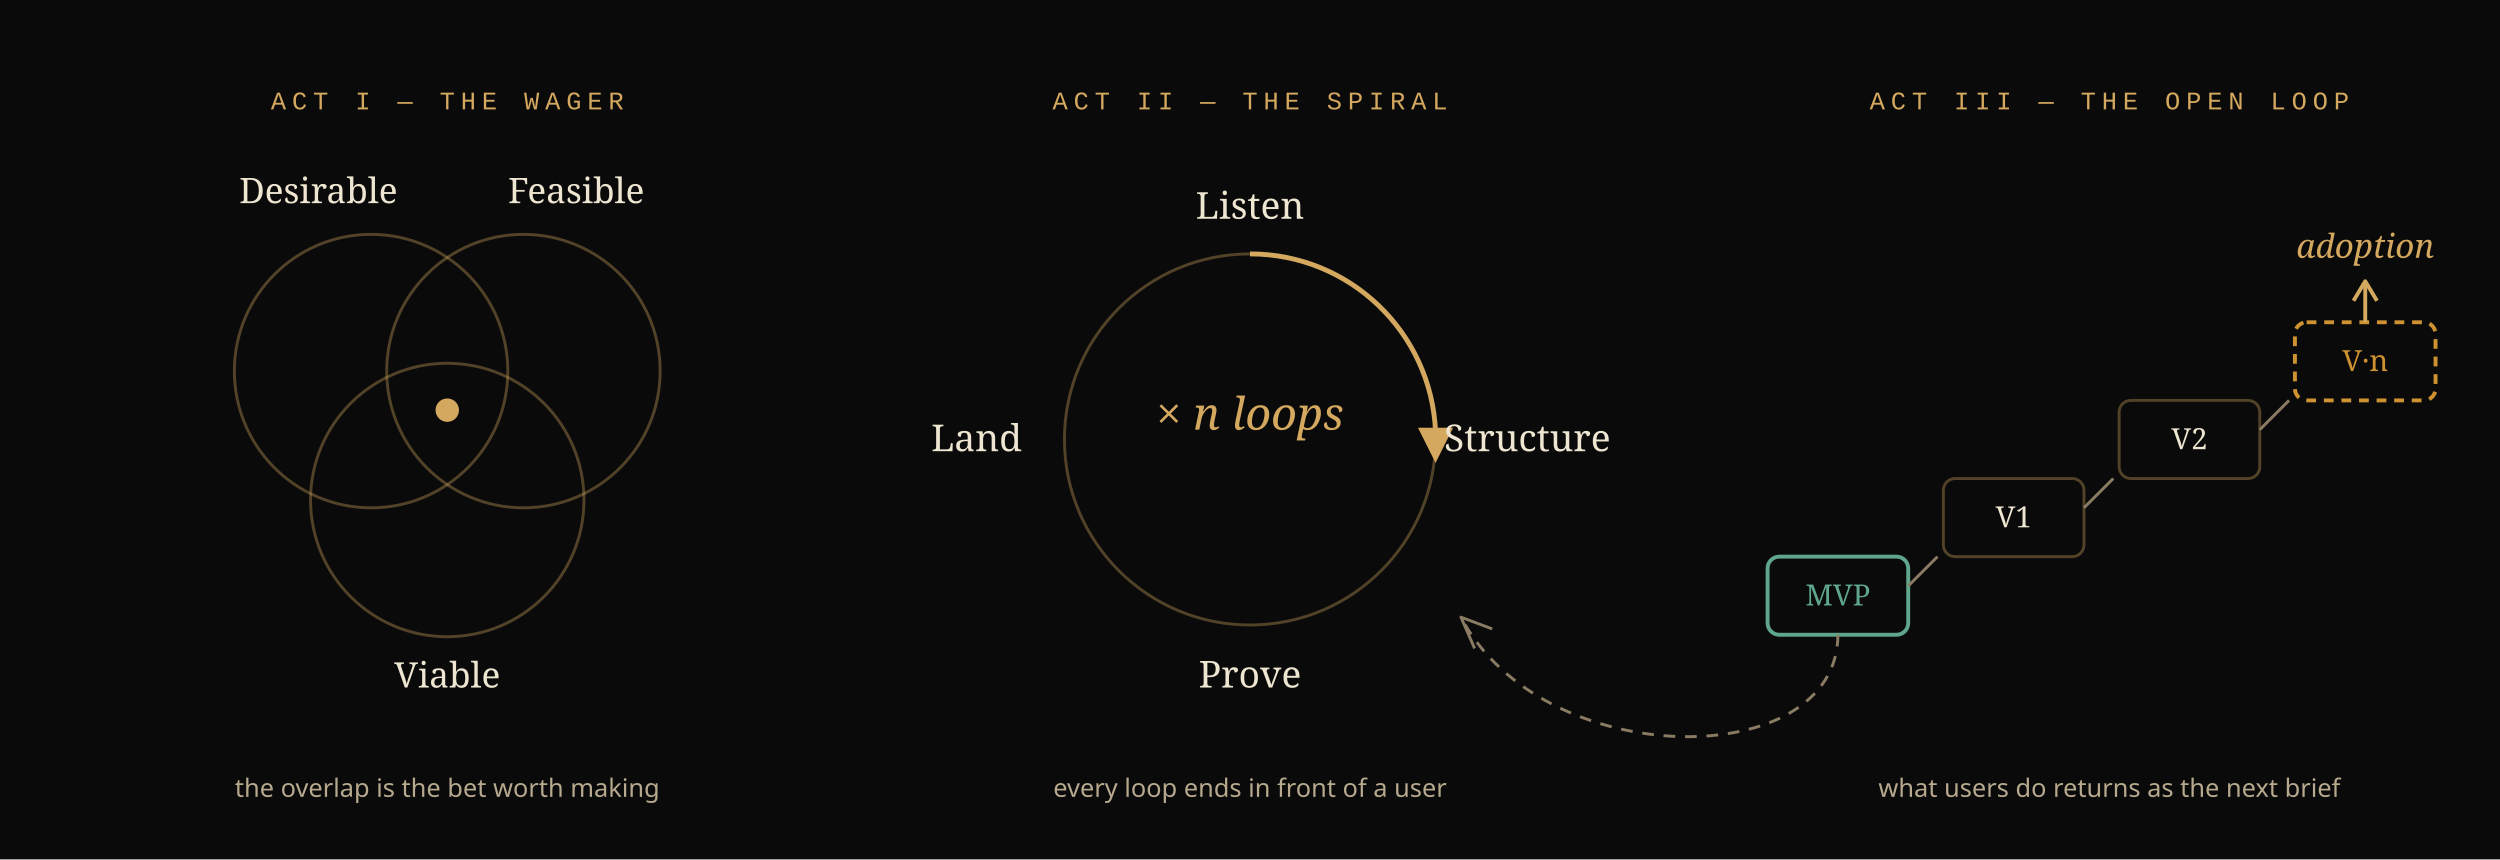
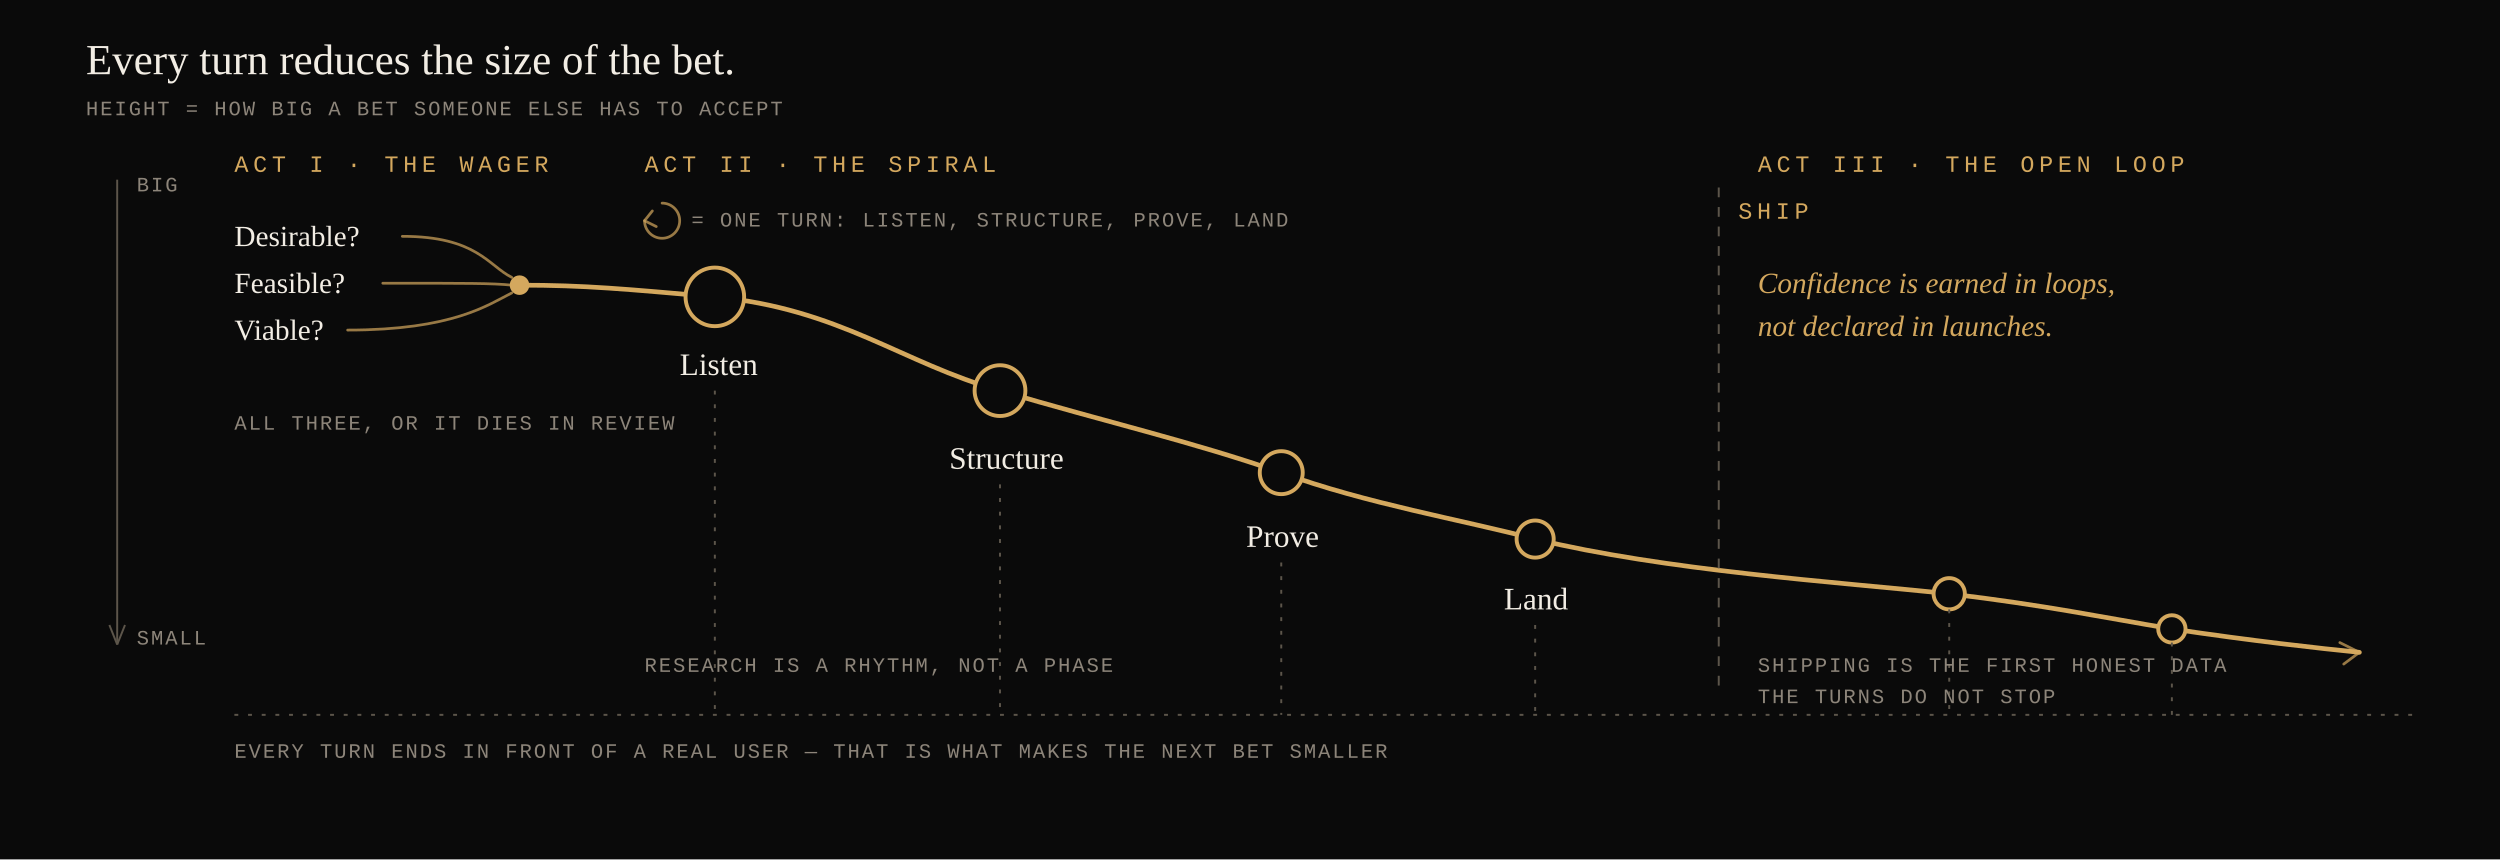
<svg xmlns="http://www.w3.org/2000/svg" viewBox="0 0 1280 440" preserveAspectRatio="xMidYMid meet" role="img" aria-labelledby="pt pd">
  <rect width="1280" height="440" fill="#0A0A0A" />
-   <text x="229" y="56" text-anchor="middle" font-family="ui-monospace, 'Courier New', monospace" font-size="13" letter-spacing="3" fill="#D4A85E">ACT I — THE WAGER</text>
-   <g fill="none" stroke="rgba(212,168,94,0.35)" stroke-width="1.5">
-     <circle cx="190" cy="190" r="70" />
-     <circle cx="268" cy="190" r="70" />
-     <circle cx="229" cy="256" r="70" />
+   <style>
+     .ttl{font-family:Georgia,'Times New Roman',serif;font-size:22px;fill:#F2EDE4}
+     .act{font-family:ui-monospace,'Courier New',monospace;font-size:12px;letter-spacing:2.4px;fill:#D4A85E}
+     .cap{font-family:ui-monospace,'Courier New',monospace;font-size:10.5px;letter-spacing:1px;fill:#8D857A}
+     .mv{font-family:Georgia,'Times New Roman',serif;font-size:16px;fill:#F2EDE4}
+     .qn{font-family:Georgia,'Times New Roman',serif;font-size:15px;fill:#F2EDE4}
+     .quo{font-family:Georgia,'Times New Roman',serif;font-size:15px;font-style:italic;fill:#D4A85E}
+     .ln{fill:none;stroke:#D4A85E;stroke-width:2.4;stroke-linecap:round}
+     .thin{fill:none;stroke:#D4A85E;stroke-width:1.4;stroke-linecap:round;opacity:.7}
+     .node{fill:#0A0A0A;stroke:#D4A85E;stroke-width:2}
+     .dot{fill:none;stroke:#5C554A;stroke-width:1;stroke-dasharray:2 5}
+     .ax{fill:none;stroke:#5C554A;stroke-width:1}
+   </style>
+   <text class="ttl" x="44" y="38">Every turn reduces the size of the bet.</text>
+   <text class="cap" x="44" y="59">HEIGHT = HOW BIG A BET SOMEONE ELSE HAS TO ACCEPT</text>
+   <path class="ax" d="M60 92 V330" />
+   <path class="ax" d="M60 330 l-4 -10 M60 330 l4 -10" />
+   <text class="cap" x="70" y="98">BIG</text>
+   <text class="cap" x="70" y="330">SMALL</text>
+   <path class="dot" d="M120 366 H1240" />
+   <text class="cap" x="120" y="388">EVERY TURN ENDS IN FRONT OF A REAL USER — THAT IS WHAT MAKES THE NEXT BET SMALLER</text>
+   <text class="act" x="120" y="88">ACT I · THE WAGER</text>
+   <text class="qn" x="120" y="126">Desirable?</text>
+   <text class="qn" x="120" y="150">Feasible?</text>
+   <text class="qn" x="120" y="174">Viable?</text>
+   <path class="thin" d="M206 121 C244 121 250 136 262 142" />
+   <path class="thin" d="M196 145 C240 145 252 145 262 146" />
+   <path class="thin" d="M178 169 C232 169 250 156 262 150" />
+   <circle cx="266" cy="146" r="5" fill="#D4A85E" />
+   <text class="cap" x="120" y="220">ALL THREE, OR IT DIES IN REVIEW</text>
+   <text class="act" x="330" y="88">ACT II · THE SPIRAL</text>
+   <g transform="translate(330,104)">
+     <path class="thin" d="M9 0 A 9 9 0 1 1 0 9" />
+     <path class="thin" d="M0 9 l4 -5 M0 9 l6 3" />
+     <text class="cap" x="24" y="12">= ONE TURN: LISTEN, STRUCTURE, PROVE, LAND</text>
  </g>
-   <text x="163" y="104" text-anchor="middle" font-family="Georgia, serif" font-size="18" fill="#EFE6D2">Desirable</text>
-   <text x="295" y="104" text-anchor="middle" font-family="Georgia, serif" font-size="18" fill="#EFE6D2">Feasible</text>
-   <text x="229" y="352" text-anchor="middle" font-family="Georgia, serif" font-size="18" fill="#EFE6D2">Viable</text>
-   <circle cx="229" cy="210" r="6" fill="#D4A85E" />
-   <text x="229" y="408" text-anchor="middle" font-family="ui-sans-serif, system-ui, sans-serif" font-size="13" fill="#B6A98D">the overlap is the bet worth making</text>
-   <text x="640" y="56" text-anchor="middle" font-family="ui-monospace, 'Courier New', monospace" font-size="13" letter-spacing="3" fill="#D4A85E">ACT II — THE SPIRAL</text>
-   <circle cx="640" cy="225" r="95" fill="none" stroke="rgba(212,168,94,0.35)" stroke-width="1.5" />
-   <path d="M 640 130 A 95 95 0 0 1 735 221" fill="none" stroke="#D4A85E" stroke-width="2.5" />
-   <path d="M 735 237 L 726 219 L 744 219 Z" fill="#D4A85E" />
-   <g font-family="Georgia, serif" font-size="19" fill="#EFE6D2" text-anchor="middle">
-     <text x="640" y="112">Listen</text>
-     <text x="782" y="231">Structure</text>
-     <text x="640" y="352">Prove</text>
-     <text x="500" y="231">Land</text>
-   </g>
-   <text x="640" y="220" text-anchor="middle" font-family="Georgia, serif" font-style="italic" font-size="23" fill="#D4A85E">× n loops</text>
-   <text x="640" y="408" text-anchor="middle" font-family="ui-sans-serif, system-ui, sans-serif" font-size="13" fill="#B6A98D">every loop ends in front of a user</text>
-   <text x="1080" y="56" text-anchor="middle" font-family="ui-monospace, 'Courier New', monospace" font-size="13" letter-spacing="3" fill="#D4A85E">ACT III — THE OPEN LOOP</text>
-   <g font-family="Georgia, serif" font-size="15" text-anchor="middle">
-     <rect x="905" y="285" width="72" height="40" rx="6" fill="none" stroke="#5FA68C" stroke-width="2" />
-     <text x="941" y="310" fill="#5FA68C">MVP</text>
-     <rect x="995" y="245" width="72" height="40" rx="6" fill="none" stroke="rgba(212,168,94,0.35)" stroke-width="1.5" />
-     <text x="1031" y="270" fill="#EFE6D2">V1</text>
-     <rect x="1085" y="205" width="72" height="40" rx="6" fill="none" stroke="rgba(212,168,94,0.35)" stroke-width="1.5" />
-     <text x="1121" y="230" fill="#EFE6D2">V2</text>
-     <rect x="1175" y="165" width="72" height="40" rx="6" fill="none" stroke="#CE9230" stroke-width="2" stroke-dasharray="5 4" />
-     <text x="1211" y="190" fill="#CE9230">V·n</text>
-   </g>
-   <g stroke="#8A7B63" stroke-width="1.5" fill="none">
-     <path d="M 977 300 L 992 285" />
-     <path d="M 1067 260 L 1082 245" />
-     <path d="M 1157 220 L 1172 205" />
-   </g>
-   <text x="1211" y="132" text-anchor="middle" font-family="Georgia, serif" font-style="italic" font-size="17" fill="#D4A85E">adoption</text>
-   <path d="M 1211 165 L 1211 144" stroke="#D4A85E" stroke-width="2" fill="none" />
-   <path d="M 1205 154 L 1211 144 L 1217 154" stroke="#D4A85E" stroke-width="2" fill="none" stroke-linejoin="round" />
-   <path d="M 941 325 C 941 396, 790 396, 748 316" fill="none" stroke="#8A7B63" stroke-width="1.5" stroke-dasharray="6 5" />
-   <path d="M 755 332 L 748 316 L 764 322" fill="none" stroke="#8A7B63" stroke-width="1.5" stroke-linejoin="round" />
-   <text x="1080" y="408" text-anchor="middle" font-family="ui-sans-serif, system-ui, sans-serif" font-size="13" fill="#B6A98D">what users do returns as the next brief</text>
+   <path class="ln" d="M266 146     C 300 146, 320 148, 366 152     C 430 158, 462 186, 512 200     C 566 216, 610 226, 656 242     C 700 258, 748 266, 786 276     C 852 292, 940 298, 998 304     C 1048 310, 1076 316, 1112 322     C 1152 328, 1188 332, 1208 334" />
+   <path class="thin" d="M1208 334 l-10 -5 M1208 334 l-8 6" />
+   <circle class="node" cx="366" cy="152" r="15" />
+   <circle class="node" cx="512" cy="200" r="13" />
+   <circle class="node" cx="656" cy="242" r="11" />
+   <circle class="node" cx="786" cy="276" r="9.5" />
+   <text class="mv" x="348" y="192">Listen</text>
+   <text class="mv" x="486" y="240">Structure</text>
+   <text class="mv" x="638" y="280">Prove</text>
+   <text class="mv" x="770" y="312">Land</text>
+   <path class="dot" d="M366 200 V366 M512 248 V366 M656 288 V366 M786 320 V366" />
+   <text class="cap" x="330" y="344">RESEARCH IS A RHYTHM, NOT A PHASE</text>
+   <text class="act" x="900" y="88">ACT III · THE OPEN LOOP</text>
+   <path class="ax" d="M880 96 V352" stroke-dasharray="5 5" />
+   <text class="act" x="890" y="112">SHIP</text>
+   <circle class="node" cx="998" cy="304" r="8" />
+   <circle class="node" cx="1112" cy="322" r="7" />
+   <path class="dot" d="M998 312 V366 M1112 329 V366" />
+   <text class="cap" x="900" y="344">SHIPPING IS THE FIRST HONEST DATA</text>
+   <text class="cap" x="900" y="360">THE TURNS DO NOT STOP</text>
+   <text class="quo" x="900" y="150">Confidence is earned in loops,</text>
+   <text class="quo" x="900" y="172">not declared in launches.</text>
</svg>
